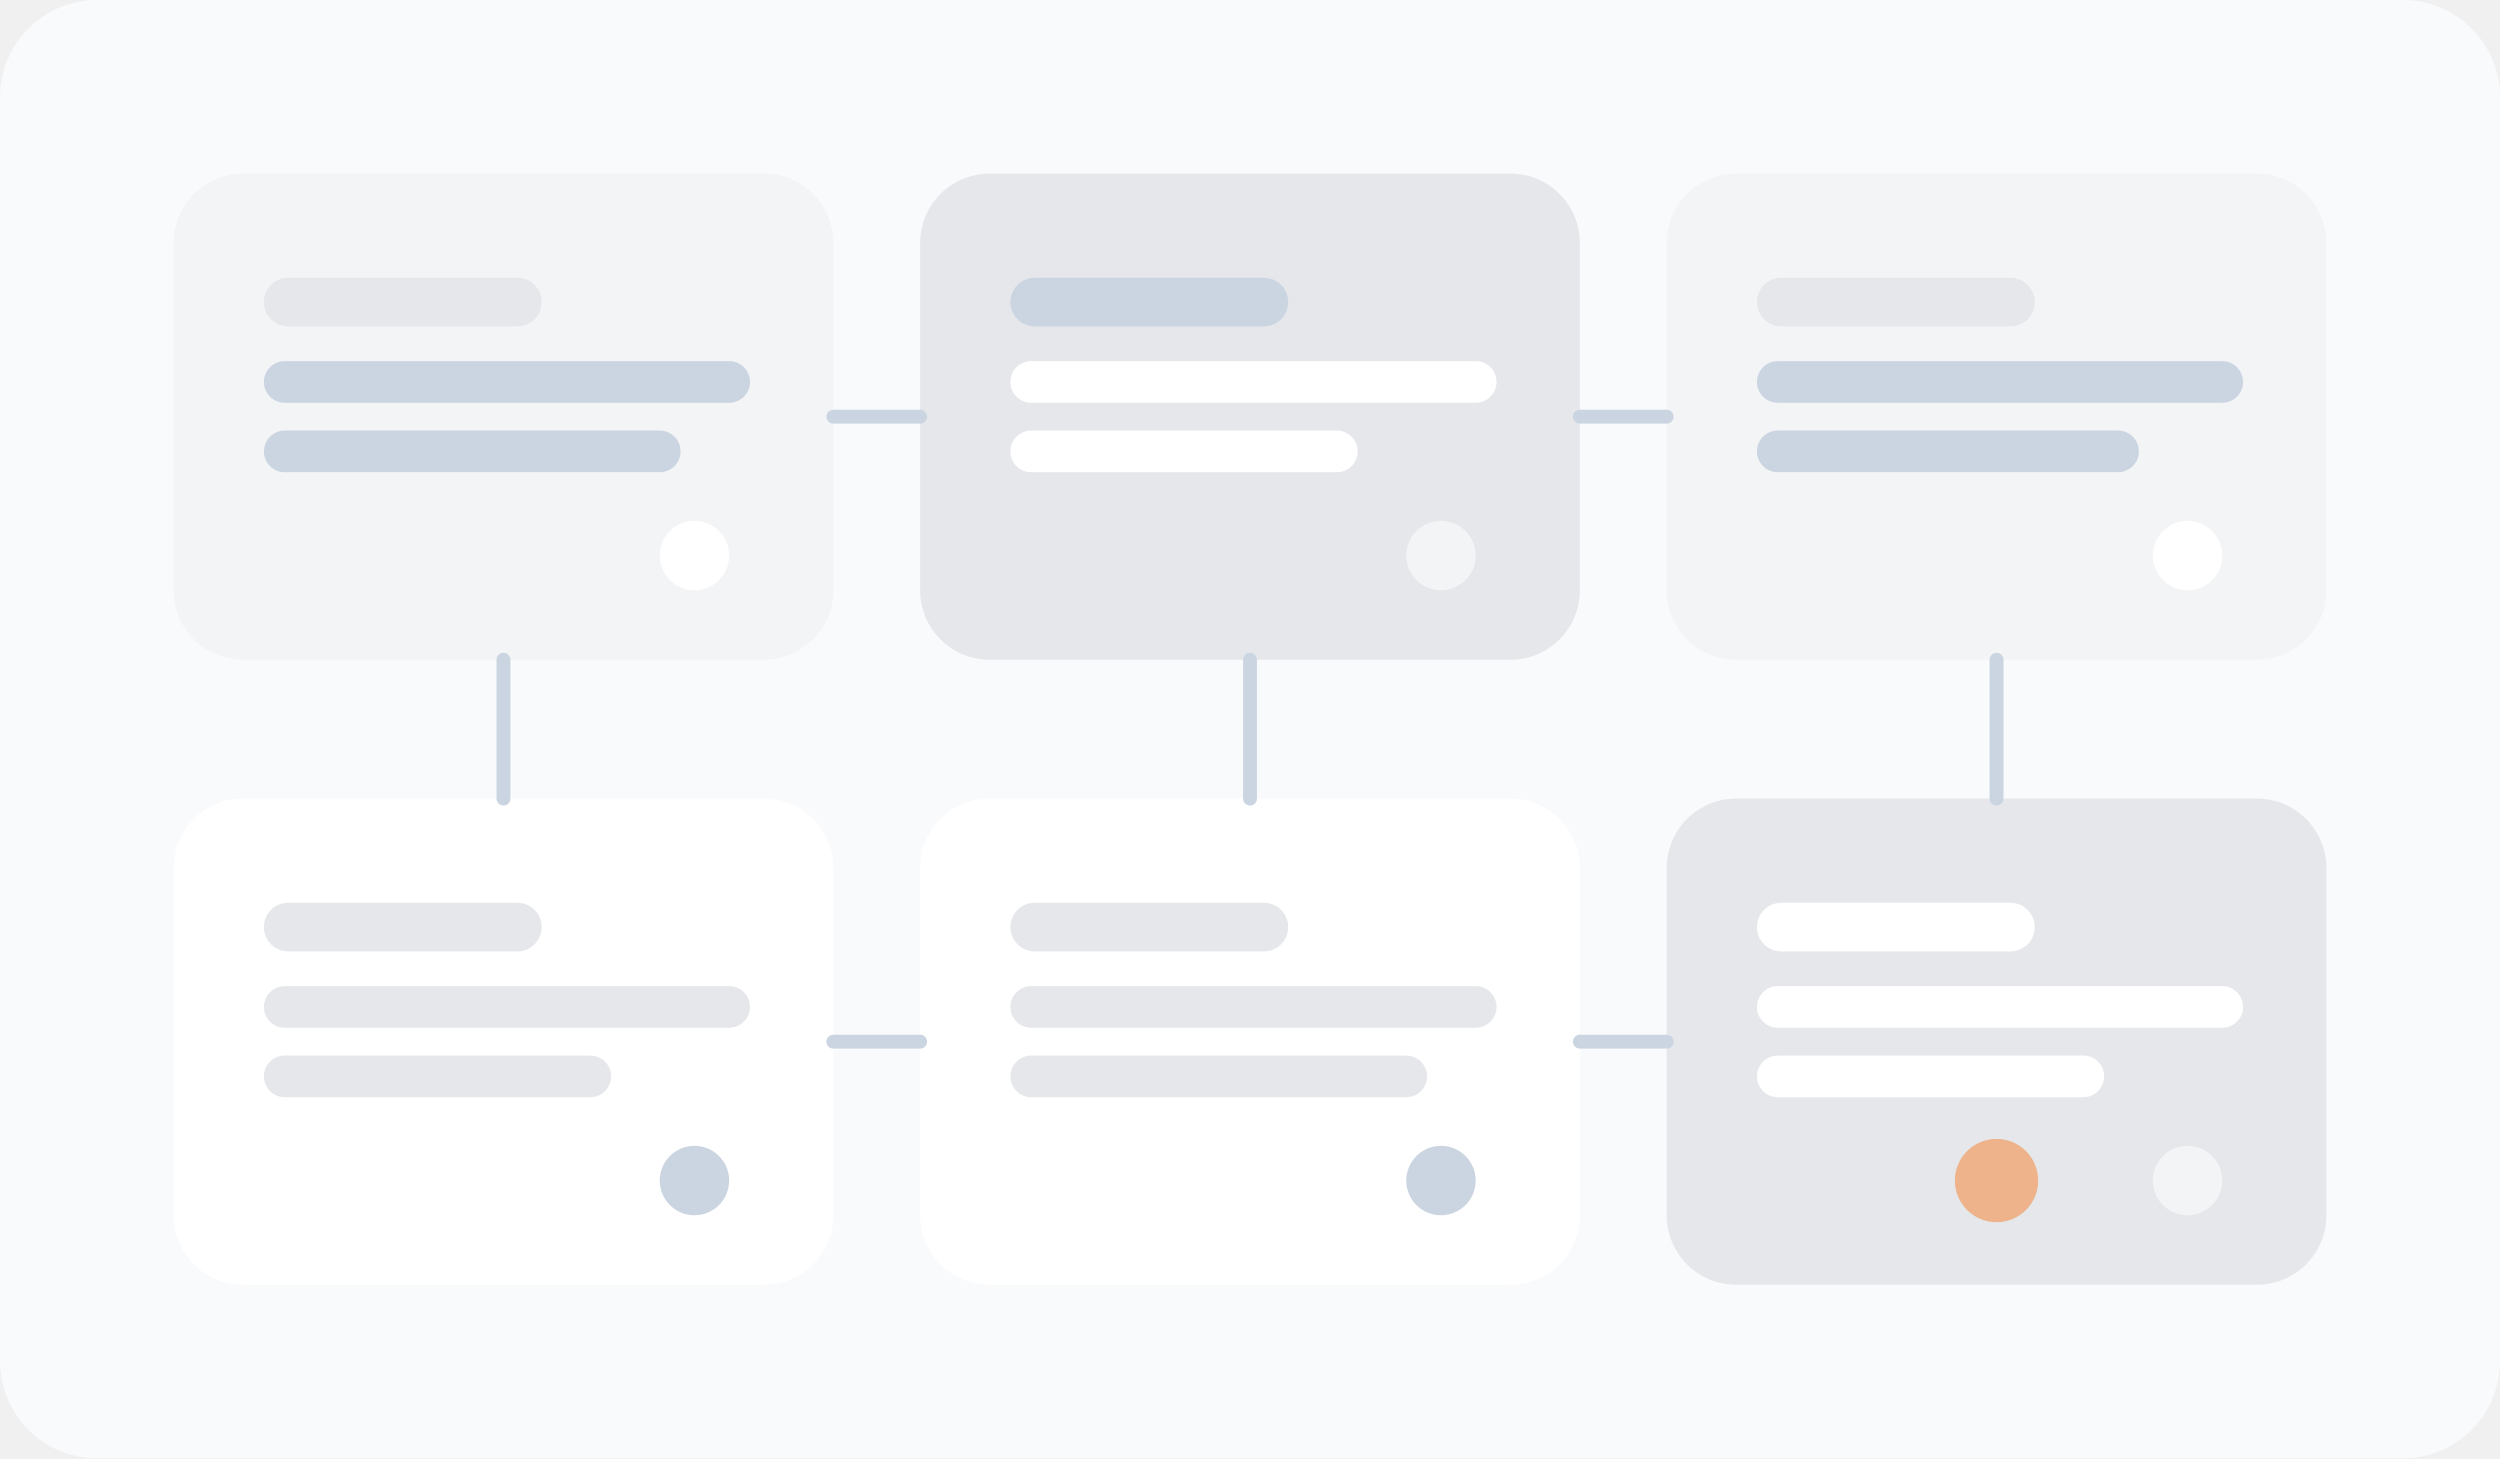
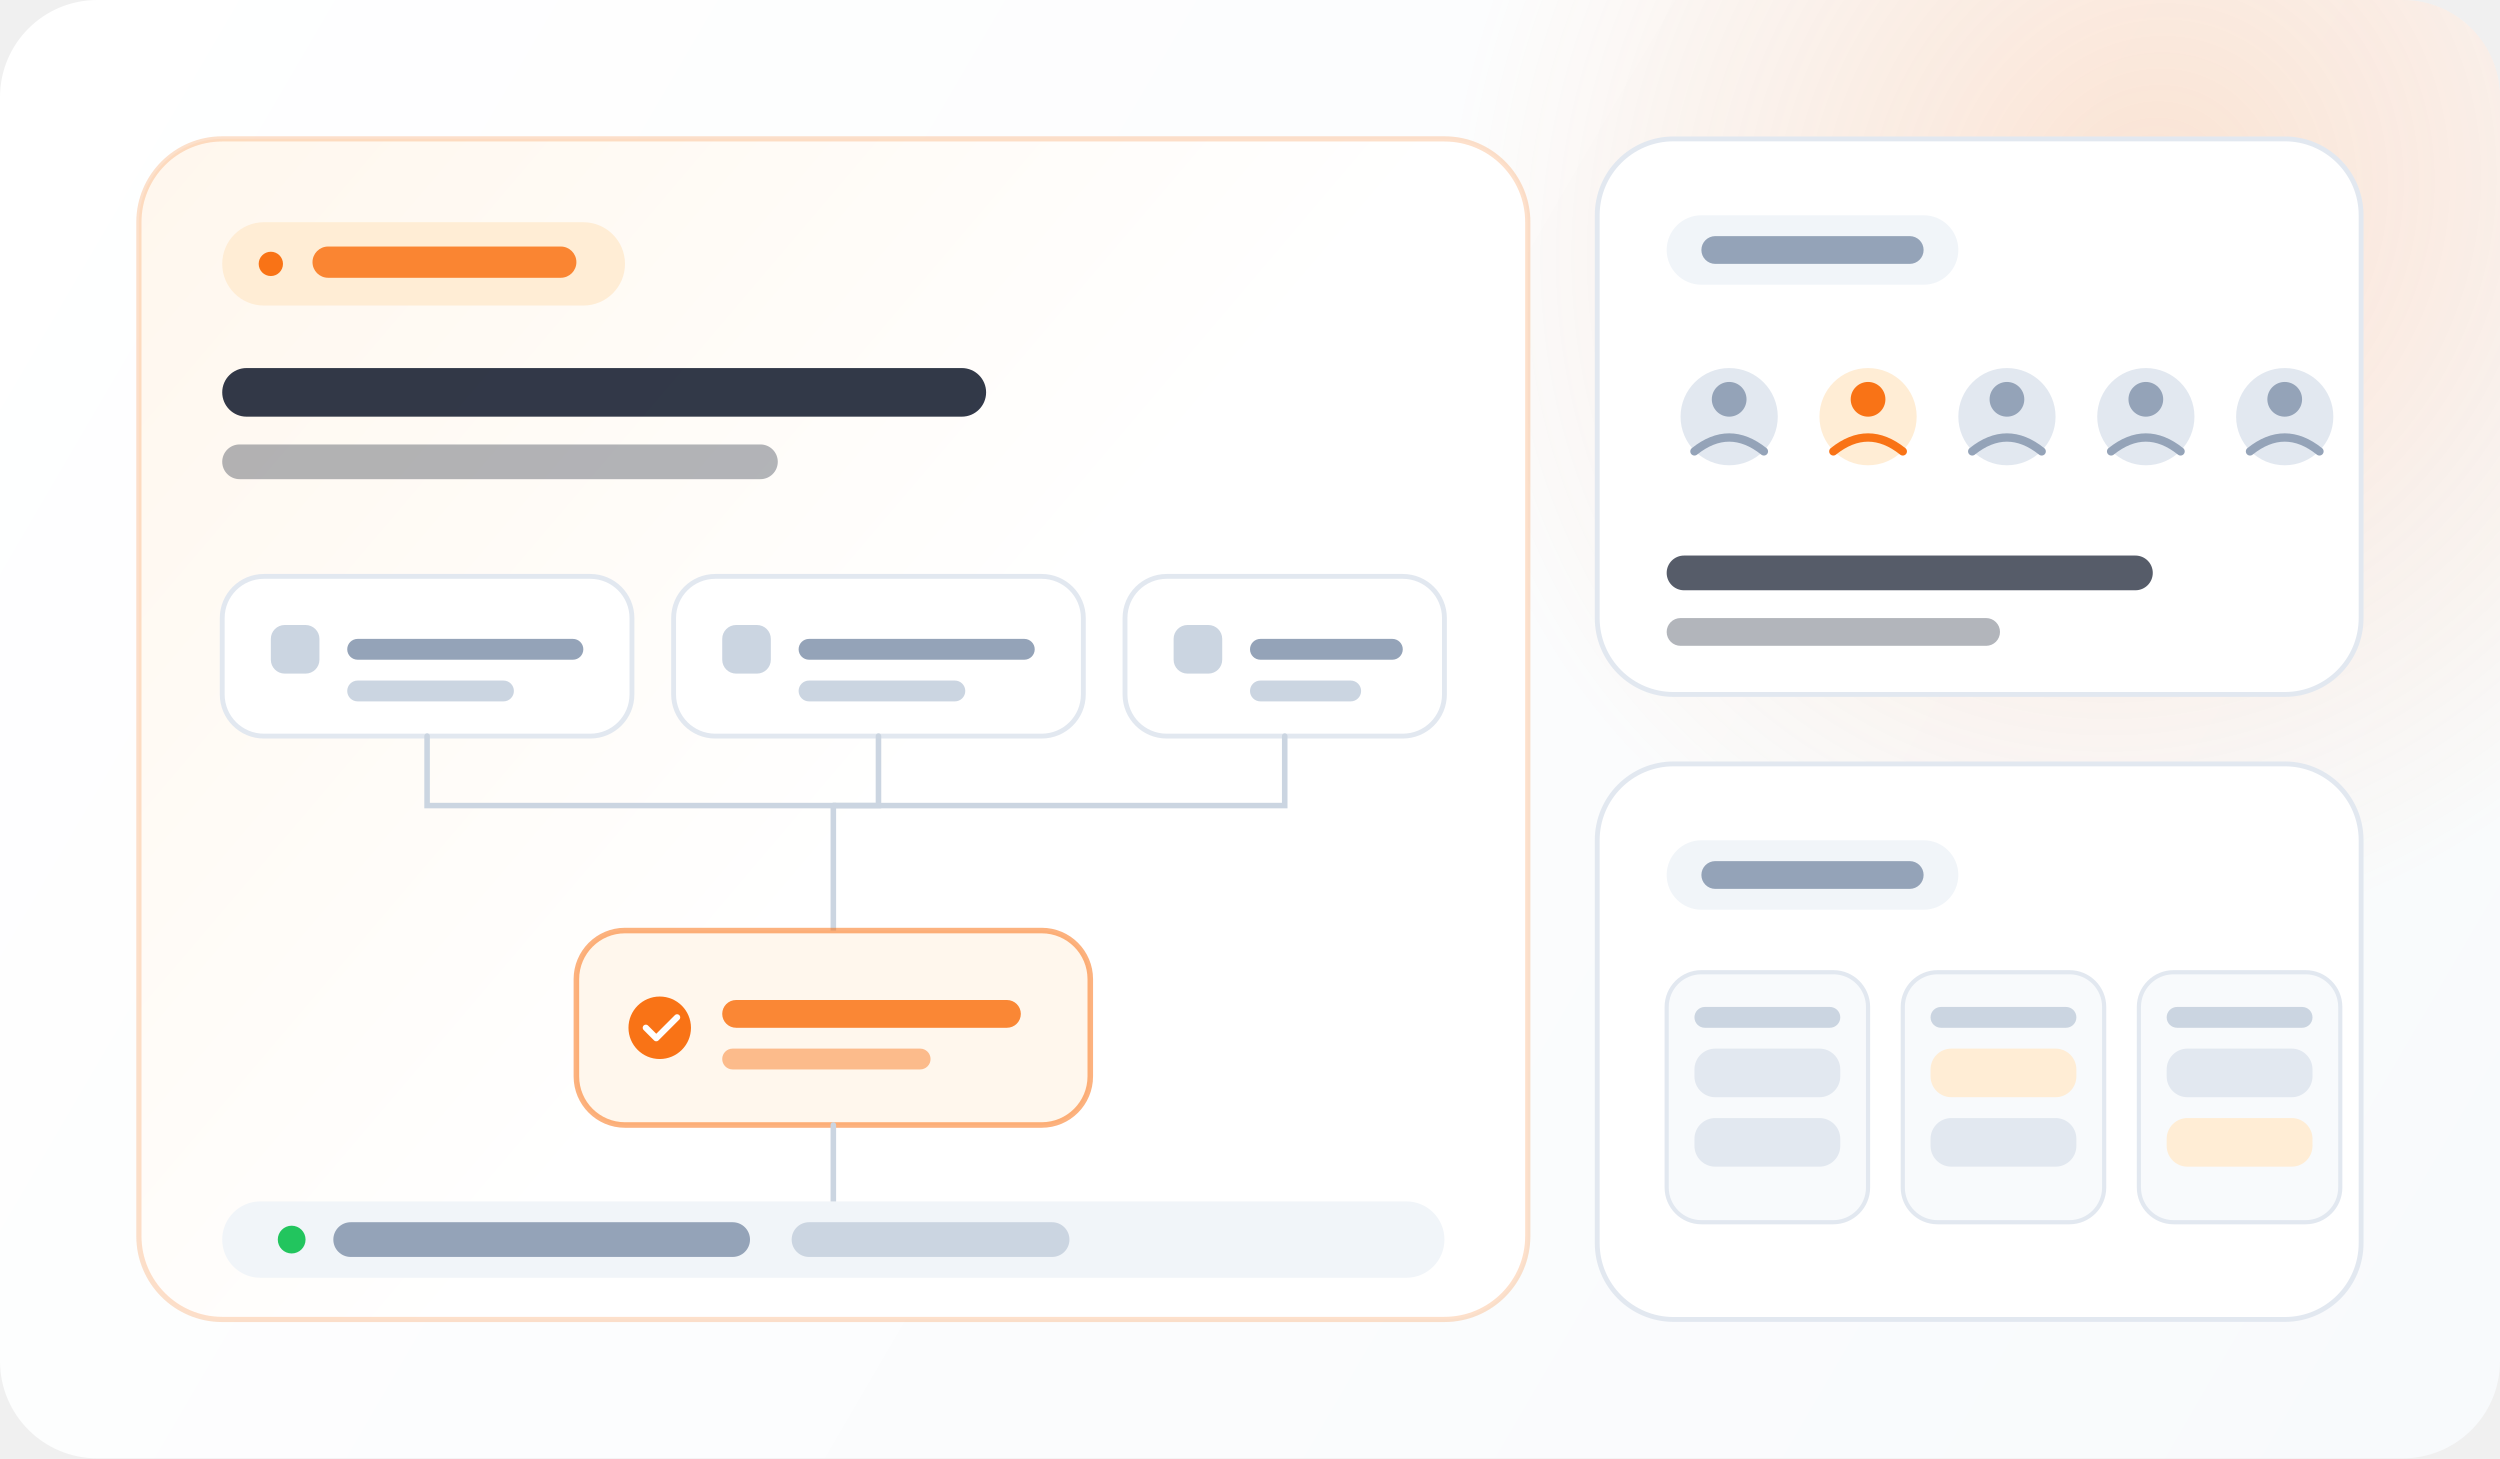
<svg xmlns="http://www.w3.org/2000/svg" width="720" height="420" viewBox="0 0 720 420" fill="none">
-   <rect width="720" height="420" rx="28" fill="#F8FAFC" />
-   <rect x="50" y="50" width="190" height="140" rx="20" fill="#F3F4F6" />
-   <rect x="76" y="80" width="80" height="14" rx="7" fill="#E5E7EB" />
-   <rect x="76" y="104" width="140" height="12" rx="6" fill="#CBD5E1" />
-   <rect x="76" y="124" width="120" height="12" rx="6" fill="#CBD5E1" />
-   <circle cx="200" cy="160" r="10" fill="#FFFFFF" />
-   <rect x="265" y="50" width="190" height="140" rx="20" fill="#E5E7EB" />
-   <rect x="291" y="80" width="80" height="14" rx="7" fill="#CBD5E1" />
-   <rect x="291" y="104" width="140" height="12" rx="6" fill="#FFFFFF" />
-   <rect x="291" y="124" width="100" height="12" rx="6" fill="#FFFFFF" />
-   <circle cx="415" cy="160" r="10" fill="#F3F4F6" />
-   <rect x="480" y="50" width="190" height="140" rx="20" fill="#F3F4F6" />
-   <rect x="506" y="80" width="80" height="14" rx="7" fill="#E5E7EB" />
-   <rect x="506" y="104" width="140" height="12" rx="6" fill="#CBD5E1" />
-   <rect x="506" y="124" width="110" height="12" rx="6" fill="#CBD5E1" />
-   <circle cx="630" cy="160" r="10" fill="#FFFFFF" />
-   <path d="M240 120H265" stroke="#CBD5E1" stroke-width="4" stroke-linecap="round" />
-   <path d="M455 120H480" stroke="#CBD5E1" stroke-width="4" stroke-linecap="round" />
-   <rect x="50" y="230" width="190" height="140" rx="20" fill="#FFFFFF" />
-   <rect x="76" y="260" width="80" height="14" rx="7" fill="#E5E7EB" />
-   <rect x="76" y="284" width="140" height="12" rx="6" fill="#E5E7EB" />
-   <rect x="76" y="304" width="100" height="12" rx="6" fill="#E5E7EB" />
-   <circle cx="200" cy="340" r="10" fill="#CBD5E1" />
-   <rect x="265" y="230" width="190" height="140" rx="20" fill="#FFFFFF" />
-   <rect x="291" y="260" width="80" height="14" rx="7" fill="#E5E7EB" />
-   <rect x="291" y="284" width="140" height="12" rx="6" fill="#E5E7EB" />
-   <rect x="291" y="304" width="120" height="12" rx="6" fill="#E5E7EB" />
-   <circle cx="415" cy="340" r="10" fill="#CBD5E1" />
-   <rect x="480" y="230" width="190" height="140" rx="20" fill="#E5E7EB" />
-   <rect x="506" y="260" width="80" height="14" rx="7" fill="#FFFFFF" />
-   <rect x="506" y="284" width="140" height="12" rx="6" fill="#FFFFFF" />
-   <rect x="506" y="304" width="100" height="12" rx="6" fill="#FFFFFF" />
-   <circle cx="630" cy="340" r="10" fill="#F3F4F6" />
-   <path d="M240 300H265" stroke="#CBD5E1" stroke-width="4" stroke-linecap="round" />
-   <path d="M455 300H480" stroke="#CBD5E1" stroke-width="4" stroke-linecap="round" />
-   <path d="M145 190V230" stroke="#CBD5E1" stroke-width="4" stroke-linecap="round" />
-   <path d="M360 190V230" stroke="#CBD5E1" stroke-width="4" stroke-linecap="round" />
-   <path d="M575 190V230" stroke="#CBD5E1" stroke-width="4" stroke-linecap="round" />
-   <circle cx="575" cy="340" r="12" fill="#F97316" opacity="0.45" />
+   <defs>
+     <linearGradient id="svc-bg" x1="0" y1="0" x2="720" y2="420" gradientUnits="userSpaceOnUse">
+       <stop offset="0" stop-color="#FFFFFF" />
+       <stop offset="1" stop-color="#F8FAFC" />
+     </linearGradient>
+     <linearGradient id="svc-flagship" x1="40" y1="40" x2="440" y2="380" gradientUnits="userSpaceOnUse">
+       <stop offset="0" stop-color="#FFF7ED" />
+       <stop offset="0.55" stop-color="#FFFFFF" />
+     </linearGradient>
+     <radialGradient id="svc-glow" cx="0" cy="0" r="1" gradientUnits="userSpaceOnUse" gradientTransform="translate(620 60) rotate(120) scale(220 200)">
+       <stop offset="0" stop-color="#F97316" stop-opacity="0.18" />
+       <stop offset="1" stop-color="#F97316" stop-opacity="0" />
+     </radialGradient>
+   </defs>
+   <rect width="720" height="420" rx="28" fill="url(#svc-bg)" />
+   <rect width="720" height="420" rx="28" fill="url(#svc-glow)" />
+   <rect x="40" y="40" width="400" height="340" rx="24" fill="url(#svc-flagship)" stroke="#F97316" stroke-opacity="0.22" stroke-width="1.5" />
+   <rect x="64" y="64" width="116" height="24" rx="12" fill="#FFEDD5" />
+   <circle cx="78" cy="76" r="3.5" fill="#F97316" />
+   <rect x="90" y="71" width="76" height="9" rx="4.5" fill="#F97316" fill-opacity="0.85" />
+   <rect x="64" y="106" width="220" height="14" rx="7" fill="#0F172A" fill-opacity="0.85" />
+   <rect x="64" y="128" width="160" height="10" rx="5" fill="#0F172A" fill-opacity="0.32" />
+   <rect x="64" y="166" width="118" height="46" rx="12" fill="#FFFFFF" stroke="#E2E8F0" stroke-width="1.4" />
+   <rect x="78" y="180" width="14" height="14" rx="4" fill="#CBD5E1" />
+   <rect x="100" y="184" width="68" height="6" rx="3" fill="#94A3B8" />
+   <rect x="100" y="196" width="48" height="6" rx="3" fill="#CBD5E1" />
+   <rect x="194" y="166" width="118" height="46" rx="12" fill="#FFFFFF" stroke="#E2E8F0" stroke-width="1.4" />
+   <rect x="208" y="180" width="14" height="14" rx="4" fill="#CBD5E1" />
+   <rect x="230" y="184" width="68" height="6" rx="3" fill="#94A3B8" />
+   <rect x="230" y="196" width="48" height="6" rx="3" fill="#CBD5E1" />
+   <rect x="324" y="166" width="92" height="46" rx="12" fill="#FFFFFF" stroke="#E2E8F0" stroke-width="1.4" />
+   <rect x="338" y="180" width="14" height="14" rx="4" fill="#CBD5E1" />
+   <rect x="360" y="184" width="44" height="6" rx="3" fill="#94A3B8" />
+   <rect x="360" y="196" width="32" height="6" rx="3" fill="#CBD5E1" />
+   <path d="M123 212 V232 H240 V268" stroke="#CBD5E1" stroke-width="1.6" fill="none" stroke-linecap="round" />
+   <path d="M253 212 V232 H240" stroke="#CBD5E1" stroke-width="1.6" fill="none" stroke-linecap="round" />
+   <path d="M370 212 V232 H240" stroke="#CBD5E1" stroke-width="1.6" fill="none" stroke-linecap="round" />
+   <rect x="166" y="268" width="148" height="56" rx="14" fill="#FFF7ED" stroke="#F97316" stroke-opacity="0.55" stroke-width="1.6" />
+   <circle cx="190" cy="296" r="9" fill="#F97316" />
+   <path d="M186 296 L189 299 L195 293" stroke="#FFFFFF" stroke-width="1.8" stroke-linecap="round" stroke-linejoin="round" fill="none" />
+   <rect x="208" y="288" width="86" height="8" rx="4" fill="#F97316" fill-opacity="0.85" />
+   <rect x="208" y="302" width="60" height="6" rx="3" fill="#F97316" fill-opacity="0.45" />
+   <path d="M240 324 V346" stroke="#CBD5E1" stroke-width="1.6" stroke-linecap="round" />
+   <rect x="64" y="346" width="352" height="22" rx="11" fill="#F1F5F9" />
+   <rect x="80" y="353" width="8" height="8" rx="4" fill="#22C55E" />
+   <rect x="96" y="352" width="120" height="10" rx="5" fill="#94A3B8" />
+   <rect x="228" y="352" width="80" height="10" rx="5" fill="#CBD5E1" />
+   <rect x="460" y="40" width="220" height="160" rx="22" fill="#FFFFFF" stroke="#E2E8F0" stroke-width="1.4" />
+   <rect x="480" y="62" width="84" height="20" rx="10" fill="#F1F5F9" />
+   <rect x="490" y="68" width="64" height="8" rx="4" fill="#94A3B8" />
+   <g>
+     <circle cx="498" cy="120" r="14" fill="#E2E8F0" />
+     <circle cx="498" cy="115" r="5" fill="#94A3B8" />
+     <path d="M488 130 Q498 122 508 130" stroke="#94A3B8" stroke-width="2.4" stroke-linecap="round" fill="none" />
+     <circle cx="538" cy="120" r="14" fill="#FFEDD5" />
+     <circle cx="538" cy="115" r="5" fill="#F97316" />
+     <path d="M528 130 Q538 122 548 130" stroke="#F97316" stroke-width="2.4" stroke-linecap="round" fill="none" />
+     <circle cx="578" cy="120" r="14" fill="#E2E8F0" />
+     <circle cx="578" cy="115" r="5" fill="#94A3B8" />
+     <path d="M568 130 Q578 122 588 130" stroke="#94A3B8" stroke-width="2.4" stroke-linecap="round" fill="none" />
+     <circle cx="618" cy="120" r="14" fill="#E2E8F0" />
+     <circle cx="618" cy="115" r="5" fill="#94A3B8" />
+     <path d="M608 130 Q618 122 628 130" stroke="#94A3B8" stroke-width="2.4" stroke-linecap="round" fill="none" />
+     <circle cx="658" cy="120" r="14" fill="#E2E8F0" />
+     <circle cx="658" cy="115" r="5" fill="#94A3B8" />
+     <path d="M648 130 Q658 122 668 130" stroke="#94A3B8" stroke-width="2.4" stroke-linecap="round" fill="none" />
+   </g>
+   <rect x="480" y="160" width="140" height="10" rx="5" fill="#0F172A" fill-opacity="0.7" />
+   <rect x="480" y="178" width="96" height="8" rx="4" fill="#0F172A" fill-opacity="0.32" />
+   <rect x="460" y="220" width="220" height="160" rx="22" fill="#FFFFFF" stroke="#E2E8F0" stroke-width="1.4" />
+   <rect x="480" y="242" width="84" height="20" rx="10" fill="#F1F5F9" />
+   <rect x="490" y="248" width="64" height="8" rx="4" fill="#94A3B8" />
+   <g transform="translate(480 280)">
+     <rect x="0" y="0" width="58" height="72" rx="10" fill="#F8FAFC" stroke="#E2E8F0" stroke-width="1.2" />
+     <rect x="8" y="10" width="42" height="6" rx="3" fill="#CBD5E1" />
+     <rect x="8" y="22" width="42" height="14" rx="6" fill="#E2E8F0" />
+     <rect x="8" y="42" width="42" height="14" rx="6" fill="#E2E8F0" />
+     <rect x="68" y="0" width="58" height="72" rx="10" fill="#F8FAFC" stroke="#E2E8F0" stroke-width="1.2" />
+     <rect x="76" y="10" width="42" height="6" rx="3" fill="#CBD5E1" />
+     <rect x="76" y="22" width="42" height="14" rx="6" fill="#FFEDD5" />
+     <rect x="76" y="42" width="42" height="14" rx="6" fill="#E2E8F0" />
+     <rect x="136" y="0" width="58" height="72" rx="10" fill="#F8FAFC" stroke="#E2E8F0" stroke-width="1.2" />
+     <rect x="144" y="10" width="42" height="6" rx="3" fill="#CBD5E1" />
+     <rect x="144" y="22" width="42" height="14" rx="6" fill="#E2E8F0" />
+     <rect x="144" y="42" width="42" height="14" rx="6" fill="#FFEDD5" />
+   </g>
</svg>
